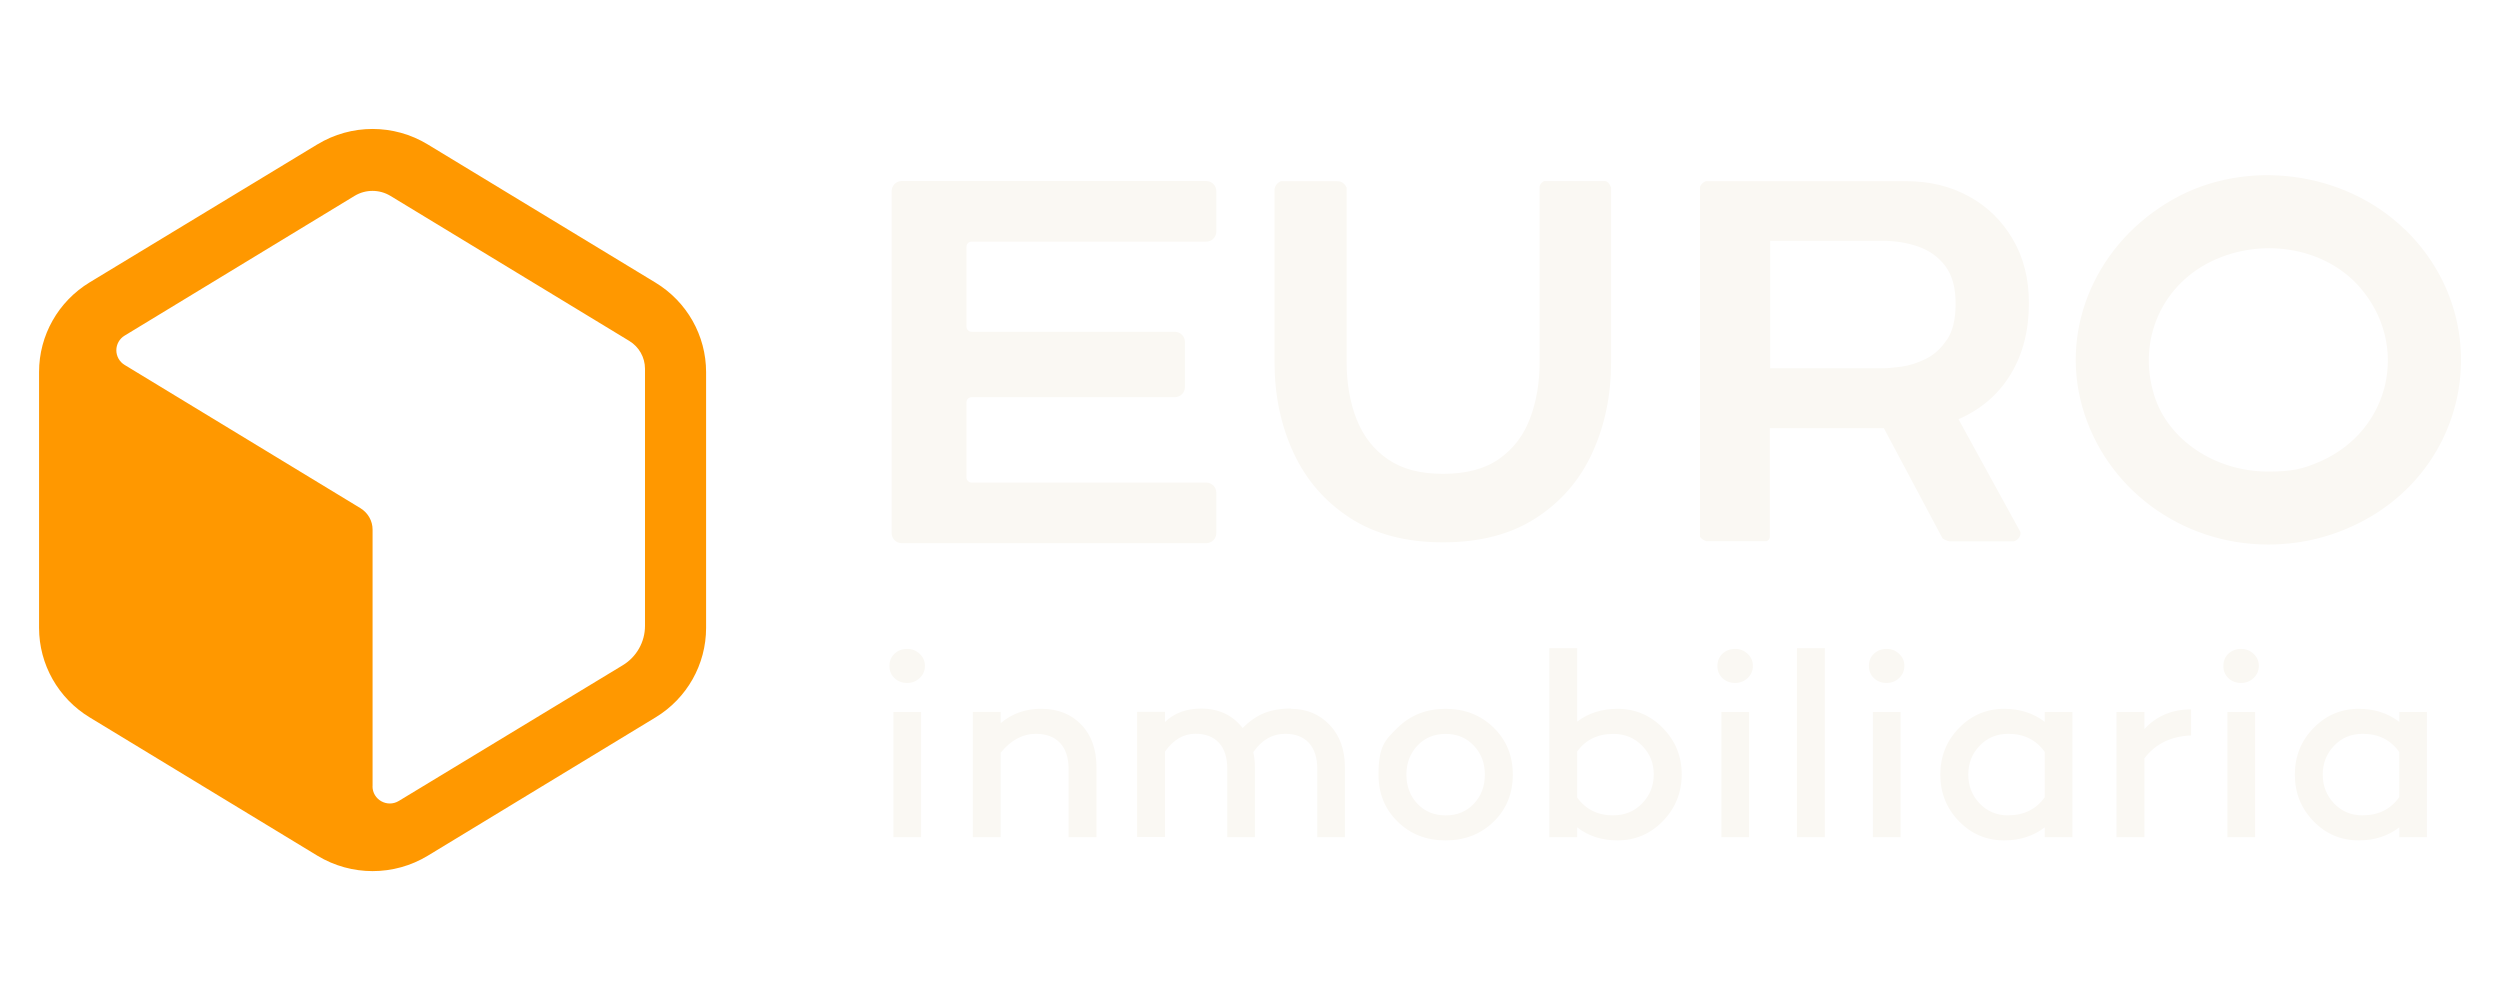
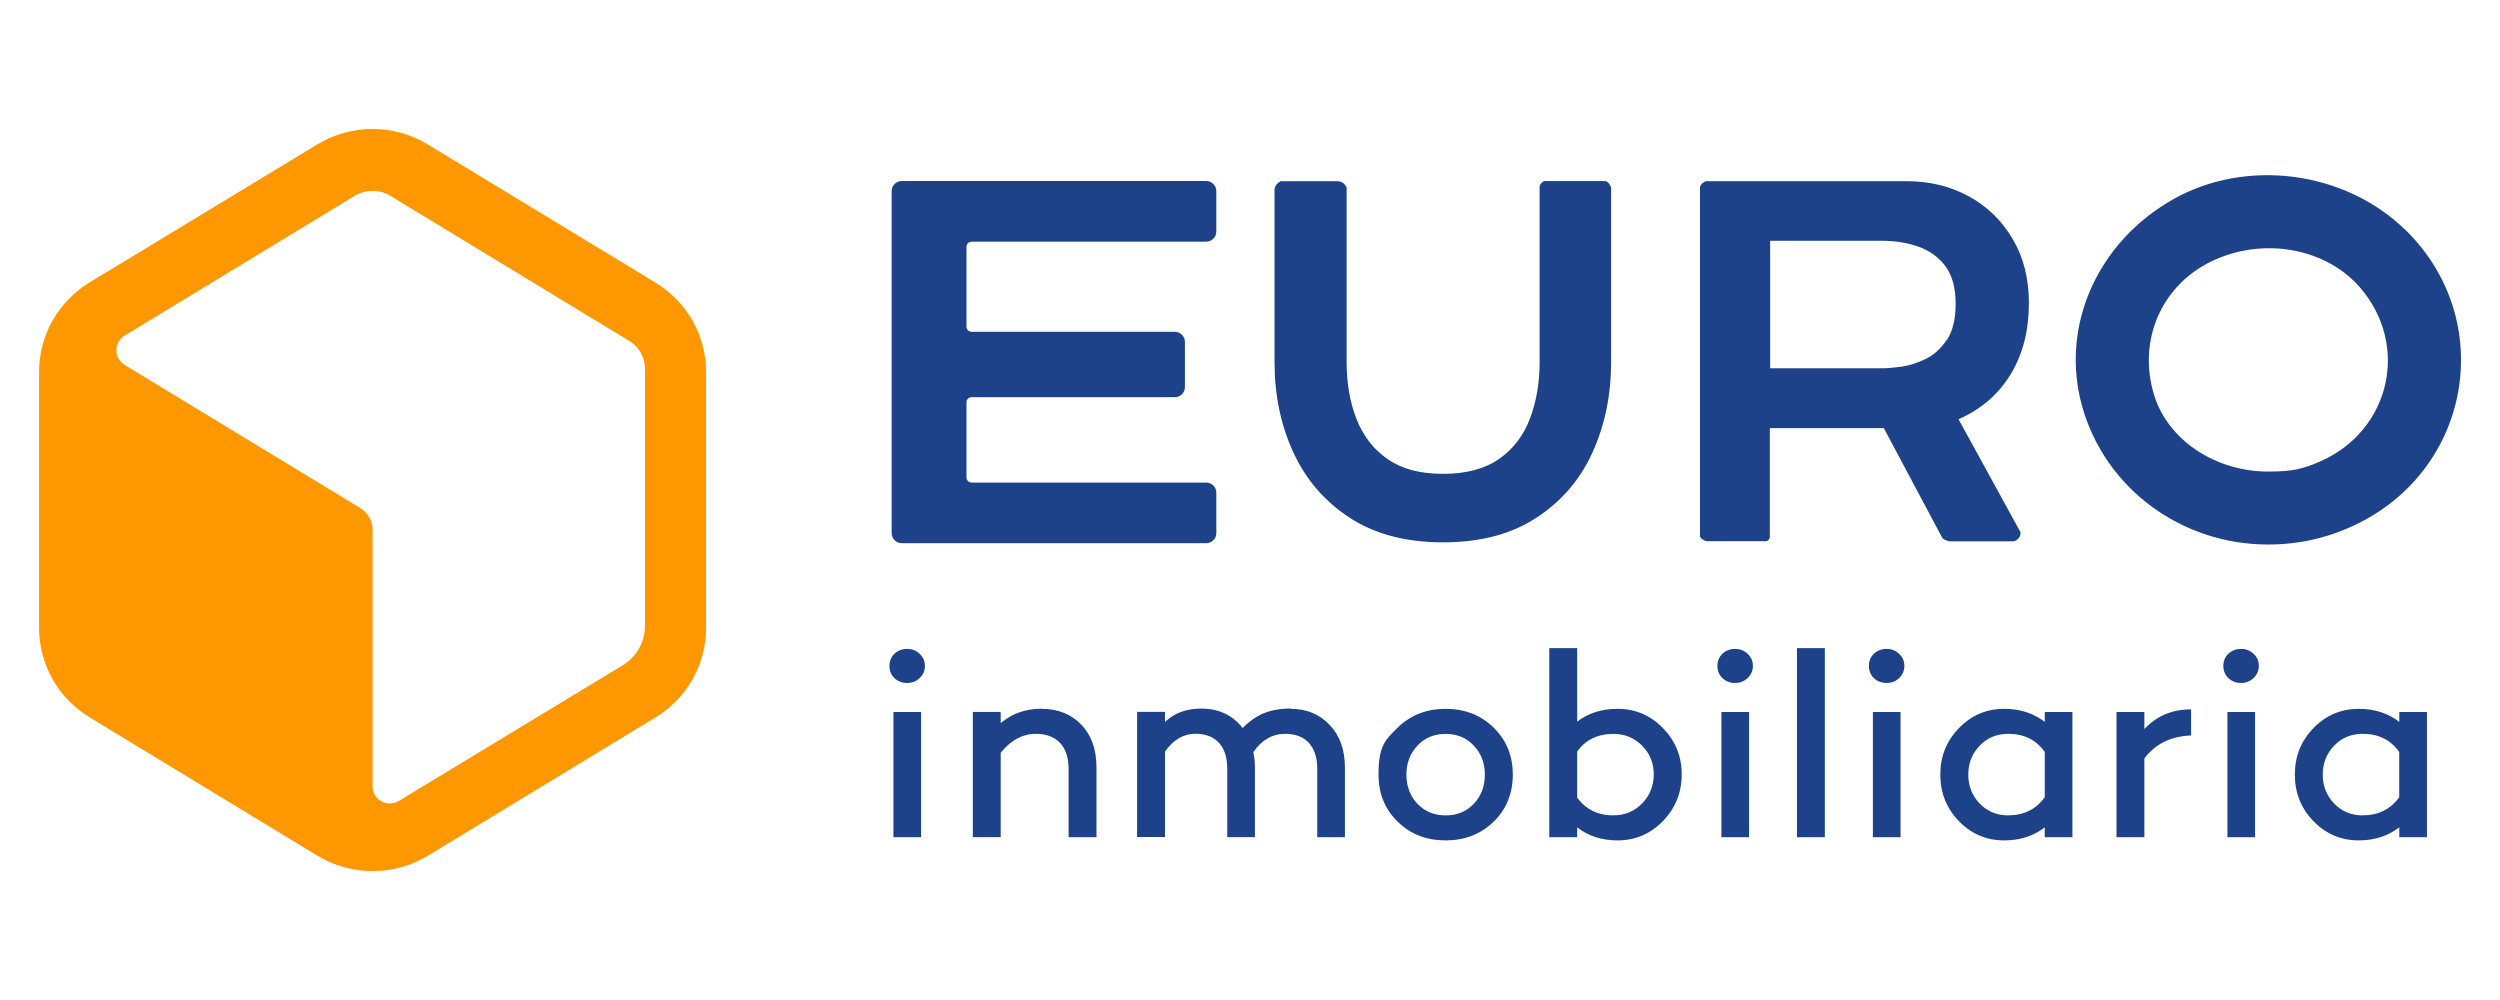
<svg xmlns="http://www.w3.org/2000/svg" width="320" height="128" viewBox="0 0 320 128">
-   <path fill="#FAF8F3" d="M133.31 90.73c2.1 0 3.81.68 5.1 2.03 1.3 1.35 1.94 3.18 1.94 5.47v8.93h-3.57v-8.73c0-1.46-.37-2.56-1.1-3.34-.73-.77-1.76-1.16-3.09-1.16-1.69 0-3.2.81-4.5 2.42v10.8h-3.57V91.13h3.57v1.43c1.45-1.23 3.18-1.84 5.23-1.84m31.92.01c1.99 0 3.64.68 4.95 2.05 1.3 1.36 1.96 3.18 1.96 5.45v8.93h-3.54v-8.73c0-1.46-.36-2.56-1.07-3.34-.71-.77-1.72-1.16-3.03-1.16-1.65 0-3.01.78-4.09 2.35.14.61.21 1.26.21 1.94v8.93h-3.54v-8.73c0-1.46-.35-2.56-1.06-3.34-.71-.77-1.72-1.16-3.03-1.16-1.51 0-2.8.76-3.88 2.28v10.94h-3.57V91.12h3.57v1.29c1.19-1.14 2.73-1.71 4.61-1.71 2.27 0 4.04.83 5.33 2.49.84-.86 1.75-1.5 2.72-1.9.96-.39 2.12-.6 3.47-.6m16.18 12.19c.94.99 2.14 1.49 3.61 1.49s2.67-.49 3.61-1.49c.94-.99 1.41-2.23 1.41-3.73s-.47-2.71-1.41-3.71-2.14-1.5-3.61-1.5-2.67.5-3.61 1.5-1.41 2.24-1.41 3.71.47 2.74 1.41 3.73m-2.52-9.75c1.64-1.6 3.68-2.4 6.13-2.4s4.5.8 6.14 2.4 2.46 3.61 2.46 6.02-.82 4.44-2.46 6.03-3.68 2.39-6.14 2.39-4.5-.79-6.13-2.39q-2.46-2.385-2.46-6.03c0-3.645.82-4.41 2.46-6.02m27.61 11.23c1.47 0 2.69-.51 3.68-1.53s1.48-2.26 1.48-3.71-.49-2.65-1.48-3.66-2.21-1.52-3.68-1.52c-2.02 0-3.56.75-4.64 2.25v5.9c1.1 1.52 2.65 2.28 4.64 2.28m.52-13.64c2.27 0 4.21.82 5.81 2.46s2.41 3.61 2.41 5.93-.81 4.33-2.41 5.98c-1.61 1.65-3.54 2.47-5.81 2.47-2.02 0-3.74-.56-5.16-1.67v1.26h-3.57v-24.2h3.57v9.41c1.42-1.09 3.14-1.64 5.16-1.64m13.3.41h3.54v16.02h-3.54zm1.76-3.72c-.64 0-1.18-.2-1.62-.61-.43-.41-.65-.93-.65-1.57s.22-1.16.65-1.57c.44-.41.98-.61 1.62-.61s1.15.21 1.6.63.67.94.67 1.55-.23 1.13-.67 1.55c-.45.42-.98.63-1.6.63m7.91-4.46h3.57v24.2h-3.57zm9.72 8.18h3.54v16.02h-3.54zm1.76-3.72c-.64 0-1.18-.2-1.62-.61-.43-.41-.65-.93-.65-1.57s.22-1.16.65-1.57c.44-.41.98-.61 1.62-.61s1.15.21 1.6.63.67.94.67 1.55-.23 1.13-.67 1.55c-.45.42-.98.63-1.6.63m15.57 16.94c2.01 0 3.57-.78 4.67-2.32v-5.79c-1.1-1.55-2.66-2.32-4.67-2.32-1.47 0-2.69.5-3.66 1.52-.98 1.01-1.46 2.25-1.46 3.7s.49 2.69 1.46 3.7 2.19 1.52 3.66 1.52m4.67-13.23h3.54v16.02h-3.54v-1.26c-1.45 1.11-3.17 1.67-5.19 1.67-2.27 0-4.2-.82-5.79-2.45-1.59-1.64-2.39-3.63-2.39-5.97s.8-4.33 2.39-5.96c1.59-1.64 3.53-2.46 5.79-2.46 2.02 0 3.75.56 5.19 1.67zm12.75 2.18c1.56-1.68 3.55-2.52 5.98-2.52v3.34c-2.57.09-4.56 1.07-5.98 2.93v10.09h-3.57V91.14h3.57zm10.63-2.18h3.54v16.02h-3.54zm1.75-3.72c-.64 0-1.18-.2-1.62-.61-.43-.41-.65-.93-.65-1.57s.22-1.16.65-1.57c.44-.41.98-.61 1.62-.61s1.15.21 1.6.63.67.94.67 1.55-.23 1.13-.67 1.55c-.45.42-.98.63-1.6.63m15.57 16.94c2.01 0 3.57-.78 4.67-2.32v-5.79c-1.1-1.55-2.66-2.32-4.67-2.32-1.47 0-2.69.5-3.66 1.52-.98 1.01-1.46 2.25-1.46 3.7s.49 2.69 1.46 3.7 2.19 1.52 3.66 1.52m4.68-13.23h3.54v16.02h-3.54v-1.26c-1.45 1.11-3.17 1.67-5.19 1.67-2.27 0-4.2-.82-5.79-2.45-1.59-1.64-2.39-3.63-2.39-5.97s.8-4.33 2.39-5.96c1.59-1.64 3.53-2.46 5.79-2.46 2.02 0 3.75.56 5.19 1.67zm-192.75 0h3.54v16.02h-3.54zm1.76-3.72c-.64 0-1.18-.2-1.62-.61-.43-.41-.65-.93-.65-1.57s.22-1.16.65-1.57c.44-.41.98-.61 1.62-.61s1.15.21 1.6.63.67.94.67 1.55-.23 1.13-.67 1.55c-.45.42-.98.63-1.6.63" />
+   <path fill="#1d428a" d="M133.31 90.73c2.1 0 3.81.68 5.1 2.03 1.3 1.35 1.94 3.18 1.94 5.47v8.93h-3.57v-8.73c0-1.46-.37-2.56-1.1-3.34-.73-.77-1.76-1.16-3.09-1.16-1.69 0-3.2.81-4.5 2.42v10.8h-3.57V91.13h3.57v1.43c1.45-1.23 3.18-1.84 5.23-1.84m31.92.01c1.99 0 3.64.68 4.95 2.05 1.3 1.36 1.96 3.18 1.96 5.45v8.93h-3.54v-8.73c0-1.46-.36-2.56-1.07-3.34-.71-.77-1.72-1.16-3.03-1.16-1.65 0-3.01.78-4.09 2.35.14.61.21 1.26.21 1.94v8.93h-3.54v-8.73c0-1.46-.35-2.56-1.06-3.34-.71-.77-1.72-1.16-3.03-1.16-1.51 0-2.8.76-3.88 2.28v10.94h-3.57V91.12h3.57v1.29c1.19-1.14 2.73-1.71 4.61-1.71 2.27 0 4.04.83 5.33 2.49.84-.86 1.75-1.5 2.72-1.9.96-.39 2.12-.6 3.47-.6m16.18 12.19c.94.99 2.14 1.49 3.61 1.49s2.67-.49 3.61-1.49c.94-.99 1.41-2.23 1.41-3.73s-.47-2.71-1.41-3.71-2.14-1.5-3.61-1.5-2.67.5-3.61 1.5-1.41 2.24-1.41 3.71.47 2.74 1.41 3.73m-2.52-9.75c1.64-1.6 3.68-2.4 6.13-2.4s4.5.8 6.14 2.4 2.46 3.61 2.46 6.02-.82 4.44-2.46 6.03-3.68 2.39-6.14 2.39-4.5-.79-6.13-2.39q-2.46-2.385-2.46-6.03c0-3.645.82-4.41 2.46-6.02m27.61 11.23c1.47 0 2.69-.51 3.68-1.53s1.48-2.26 1.48-3.71-.49-2.65-1.48-3.66-2.21-1.52-3.68-1.52c-2.02 0-3.56.75-4.64 2.25v5.9c1.1 1.52 2.65 2.28 4.64 2.28m.52-13.64c2.27 0 4.21.82 5.81 2.46s2.41 3.61 2.41 5.93-.81 4.33-2.41 5.98c-1.61 1.65-3.54 2.47-5.81 2.47-2.02 0-3.74-.56-5.16-1.67v1.26h-3.57v-24.2h3.57v9.41c1.42-1.09 3.14-1.64 5.16-1.64m13.3.41h3.54v16.02h-3.54zm1.76-3.72c-.64 0-1.18-.2-1.62-.61-.43-.41-.65-.93-.65-1.57s.22-1.16.65-1.57c.44-.41.98-.61 1.62-.61s1.15.21 1.6.63.67.94.67 1.55-.23 1.13-.67 1.55c-.45.42-.98.63-1.6.63m7.91-4.46h3.57v24.2h-3.57zm9.72 8.18h3.54v16.02h-3.54zm1.76-3.72c-.64 0-1.18-.2-1.62-.61-.43-.41-.65-.93-.65-1.57s.22-1.16.65-1.57c.44-.41.98-.61 1.62-.61s1.15.21 1.6.63.67.94.67 1.55-.23 1.13-.67 1.55c-.45.42-.98.63-1.6.63m15.57 16.94c2.01 0 3.57-.78 4.67-2.32v-5.79c-1.1-1.55-2.66-2.32-4.67-2.32-1.47 0-2.69.5-3.66 1.52-.98 1.01-1.46 2.25-1.46 3.7s.49 2.69 1.46 3.7 2.19 1.52 3.66 1.52m4.67-13.23h3.54v16.02h-3.54v-1.26c-1.45 1.11-3.17 1.67-5.19 1.67-2.27 0-4.2-.82-5.79-2.45-1.59-1.64-2.39-3.63-2.39-5.97s.8-4.33 2.39-5.96c1.59-1.64 3.53-2.46 5.79-2.46 2.02 0 3.75.56 5.19 1.67zm12.75 2.18c1.56-1.68 3.55-2.52 5.98-2.52v3.34c-2.57.09-4.56 1.07-5.98 2.93v10.09h-3.57V91.14h3.57zm10.63-2.18h3.54v16.02h-3.54zm1.75-3.72c-.64 0-1.18-.2-1.62-.61-.43-.41-.65-.93-.65-1.57s.22-1.16.65-1.57c.44-.41.98-.61 1.62-.61s1.15.21 1.6.63.67.94.67 1.55-.23 1.13-.67 1.55c-.45.42-.98.63-1.6.63m15.57 16.94c2.01 0 3.57-.78 4.67-2.32v-5.79c-1.1-1.55-2.66-2.32-4.67-2.32-1.47 0-2.69.5-3.66 1.52-.98 1.01-1.46 2.25-1.46 3.7s.49 2.69 1.46 3.7 2.19 1.52 3.66 1.52m4.68-13.23h3.54v16.02h-3.54v-1.26c-1.45 1.11-3.17 1.67-5.19 1.67-2.27 0-4.2-.82-5.79-2.45-1.59-1.64-2.39-3.63-2.39-5.97s.8-4.33 2.39-5.96c1.59-1.64 3.53-2.46 5.79-2.46 2.02 0 3.75.56 5.19 1.67zm-192.75 0h3.54v16.02h-3.54zm1.76-3.72c-.64 0-1.18-.2-1.62-.61-.43-.41-.65-.93-.65-1.57s.22-1.16.65-1.57c.44-.41.98-.61 1.62-.61s1.15.21 1.6.63.67.94.67 1.55-.23 1.13-.67 1.55c-.45.42-.98.63-1.6.63" />
  <path fill="#ff9800" d="M47.69 100.66V67.79c0-1.12-.59-2.15-1.55-2.74L15.95 46.71a2.19 2.19 0 0 1 0-3.75l29.44-17.89c1.41-.85 3.17-.85 4.58 0l30.58 18.57a4.17 4.17 0 0 1 2.01 3.56v32.91c0 2.06-1.08 3.98-2.86 5.05l-28.65 17.36c-1.48.9-3.37-.16-3.37-1.88m-7.04-82.17L11.48 36.14C7.46 38.58 5 42.92 5 47.6v32.77c0 4.67 2.45 9.01 6.47 11.45l29.16 17.71c4.34 2.63 9.79 2.63 14.13 0l29.16-17.71c4.02-2.44 6.46-6.78 6.46-11.45V47.63c0-4.67-2.45-9.01-6.47-11.45l-29.17-17.7a13.6 13.6 0 0 0-14.11 0" />
-   <path fill="#FAF8F3" d="M297.04 59.04c-2.34 1.04-3.76 1.32-6.73 1.32-6.75 0-12.78-4.03-14.56-9.72-2.25-7.17 1.04-14.47 7.88-17.45 6.49-2.83 14.21-1.32 18.47 3.63 6.35 7.37 3.88 18.24-5.05 22.22m10.81-29.63c-7.72-7.53-20.3-9.19-29.66-3.92-9.78 5.5-14.55 16.35-11.68 26.54 2.94 10.45 12.63 17.65 23.77 17.67 3.85 0 7.52-.8 11.03-2.45 15.04-7.04 18.38-26.31 6.55-37.85M249.2 43.48c-.74 1.12-1.64 1.94-2.72 2.47s-2.13.85-3.14.99c-1.02.13-1.78.2-2.3.2h-14.46V30.82h14.27c1.73 0 3.31.25 4.73.76 1.43.51 2.57 1.34 3.44 2.5.86 1.16 1.3 2.75 1.3 4.77s-.37 3.52-1.1 4.64m9.26 25.27c.17-.28.15-.55.14-.65l-7.93-14.45c2.9-1.27 5.12-3.19 6.68-5.76s2.33-5.61 2.33-9.12c0-3.11-.69-5.85-2.08-8.19q-2.07-3.525-5.61-5.46c-2.36-1.29-5.02-1.94-8.01-1.94h-25.65c-.16.06-.31.15-.43.26s-.22.24-.29.39l-.03.11v44.77a1.53 1.53 0 0 0 .82.55h7.68c.12-.04.23-.1.31-.2.07-.09.11-.21.13-.32V54.8h14.59l7.52 14.12c.27.17.57.32.89.37h8.21c.07-.02.47-.11.7-.5m-52.91-45.61h-7.9c-.28.14-.51.38-.57.68v22.5c0 2.63-.41 5.04-1.23 7.21s-2.14 3.9-3.95 5.17-4.2 1.91-7.17 1.91-5.22-.61-7.04-1.84q-2.715-1.845-4.02-5.1c-.86-2.17-1.29-4.62-1.29-7.34V24.01c-.11-.22-.25-.43-.45-.58-.21-.17-.48-.24-.75-.23-.01 0-.02 0-.03-.01h-7.19s-.07.03-.1.05a1.31 1.31 0 0 0-.71.94v22.19c0 4.21.81 8.07 2.42 11.56s4.03 6.28 7.23 8.36c3.21 2.08 7.18 3.13 11.92 3.13s8.71-1.04 11.92-3.13c3.21-2.08 5.61-4.87 7.2-8.36s2.39-7.34 2.39-11.56V24c-.13-.32-.34-.72-.69-.81m-81.16 7.74h30.02c.72 0 1.3-.58 1.3-1.29v-5.18c0-.71-.58-1.29-1.3-1.29h-38.96c-.72 0-1.3.58-1.3 1.29v43.78c0 .71.58 1.29 1.3 1.29h38.96c.72 0 1.3-.58 1.3-1.29v-5.18c0-.71-.58-1.29-1.3-1.29h-30.02c-.36 0-.66-.29-.66-.65v-9.63c0-.36.29-.65.66-.65h26c.72 0 1.3-.58 1.3-1.29v-5.79c0-.71-.58-1.29-1.3-1.29h-26c-.36 0-.66-.29-.66-.65V31.58c0-.36.29-.65.66-.65" />
+   <path fill="#1d428a" d="M297.04 59.04c-2.34 1.04-3.76 1.32-6.73 1.32-6.75 0-12.78-4.03-14.56-9.72-2.25-7.17 1.04-14.47 7.88-17.45 6.49-2.83 14.21-1.32 18.47 3.63 6.35 7.37 3.88 18.24-5.05 22.22m10.81-29.63c-7.72-7.53-20.3-9.19-29.66-3.92-9.78 5.5-14.55 16.35-11.68 26.54 2.94 10.45 12.63 17.65 23.77 17.67 3.85 0 7.52-.8 11.03-2.45 15.04-7.04 18.38-26.31 6.55-37.85M249.2 43.48c-.74 1.12-1.64 1.94-2.72 2.47s-2.13.85-3.14.99c-1.02.13-1.78.2-2.3.2h-14.46V30.82h14.27c1.73 0 3.31.25 4.73.76 1.43.51 2.57 1.34 3.44 2.5.86 1.16 1.3 2.75 1.3 4.77s-.37 3.52-1.1 4.64m9.26 25.27c.17-.28.15-.55.14-.65l-7.93-14.45c2.9-1.27 5.12-3.19 6.68-5.76s2.33-5.61 2.33-9.12c0-3.11-.69-5.85-2.08-8.19q-2.07-3.525-5.61-5.46c-2.36-1.29-5.02-1.94-8.01-1.94h-25.65c-.16.06-.31.15-.43.26s-.22.24-.29.39l-.03.11v44.77a1.53 1.53 0 0 0 .82.55h7.68c.12-.04.23-.1.31-.2.07-.09.11-.21.13-.32V54.8h14.59l7.52 14.12c.27.17.57.32.89.37h8.21c.07-.02.47-.11.7-.5m-52.91-45.61h-7.9c-.28.14-.51.38-.57.68v22.5c0 2.63-.41 5.04-1.23 7.21s-2.14 3.9-3.95 5.17-4.2 1.91-7.17 1.91-5.22-.61-7.04-1.84q-2.715-1.845-4.02-5.1c-.86-2.17-1.29-4.62-1.29-7.34V24.01c-.11-.22-.25-.43-.45-.58-.21-.17-.48-.24-.75-.23-.01 0-.02 0-.03-.01h-7.19s-.07.03-.1.05a1.31 1.31 0 0 0-.71.94v22.19c0 4.21.81 8.07 2.42 11.56s4.03 6.28 7.23 8.36c3.21 2.08 7.18 3.13 11.92 3.13s8.71-1.04 11.92-3.13c3.21-2.08 5.61-4.87 7.2-8.36s2.39-7.34 2.39-11.56V24c-.13-.32-.34-.72-.69-.81m-81.16 7.74h30.02c.72 0 1.3-.58 1.3-1.29v-5.18c0-.71-.58-1.29-1.3-1.29h-38.96c-.72 0-1.3.58-1.3 1.29v43.78c0 .71.58 1.29 1.3 1.29h38.96c.72 0 1.3-.58 1.3-1.29v-5.18c0-.71-.58-1.29-1.3-1.29h-30.02c-.36 0-.66-.29-.66-.65v-9.63c0-.36.29-.65.66-.65h26c.72 0 1.3-.58 1.3-1.29v-5.79c0-.71-.58-1.29-1.3-1.29h-26c-.36 0-.66-.29-.66-.65V31.58c0-.36.29-.65.66-.65" />
</svg>
